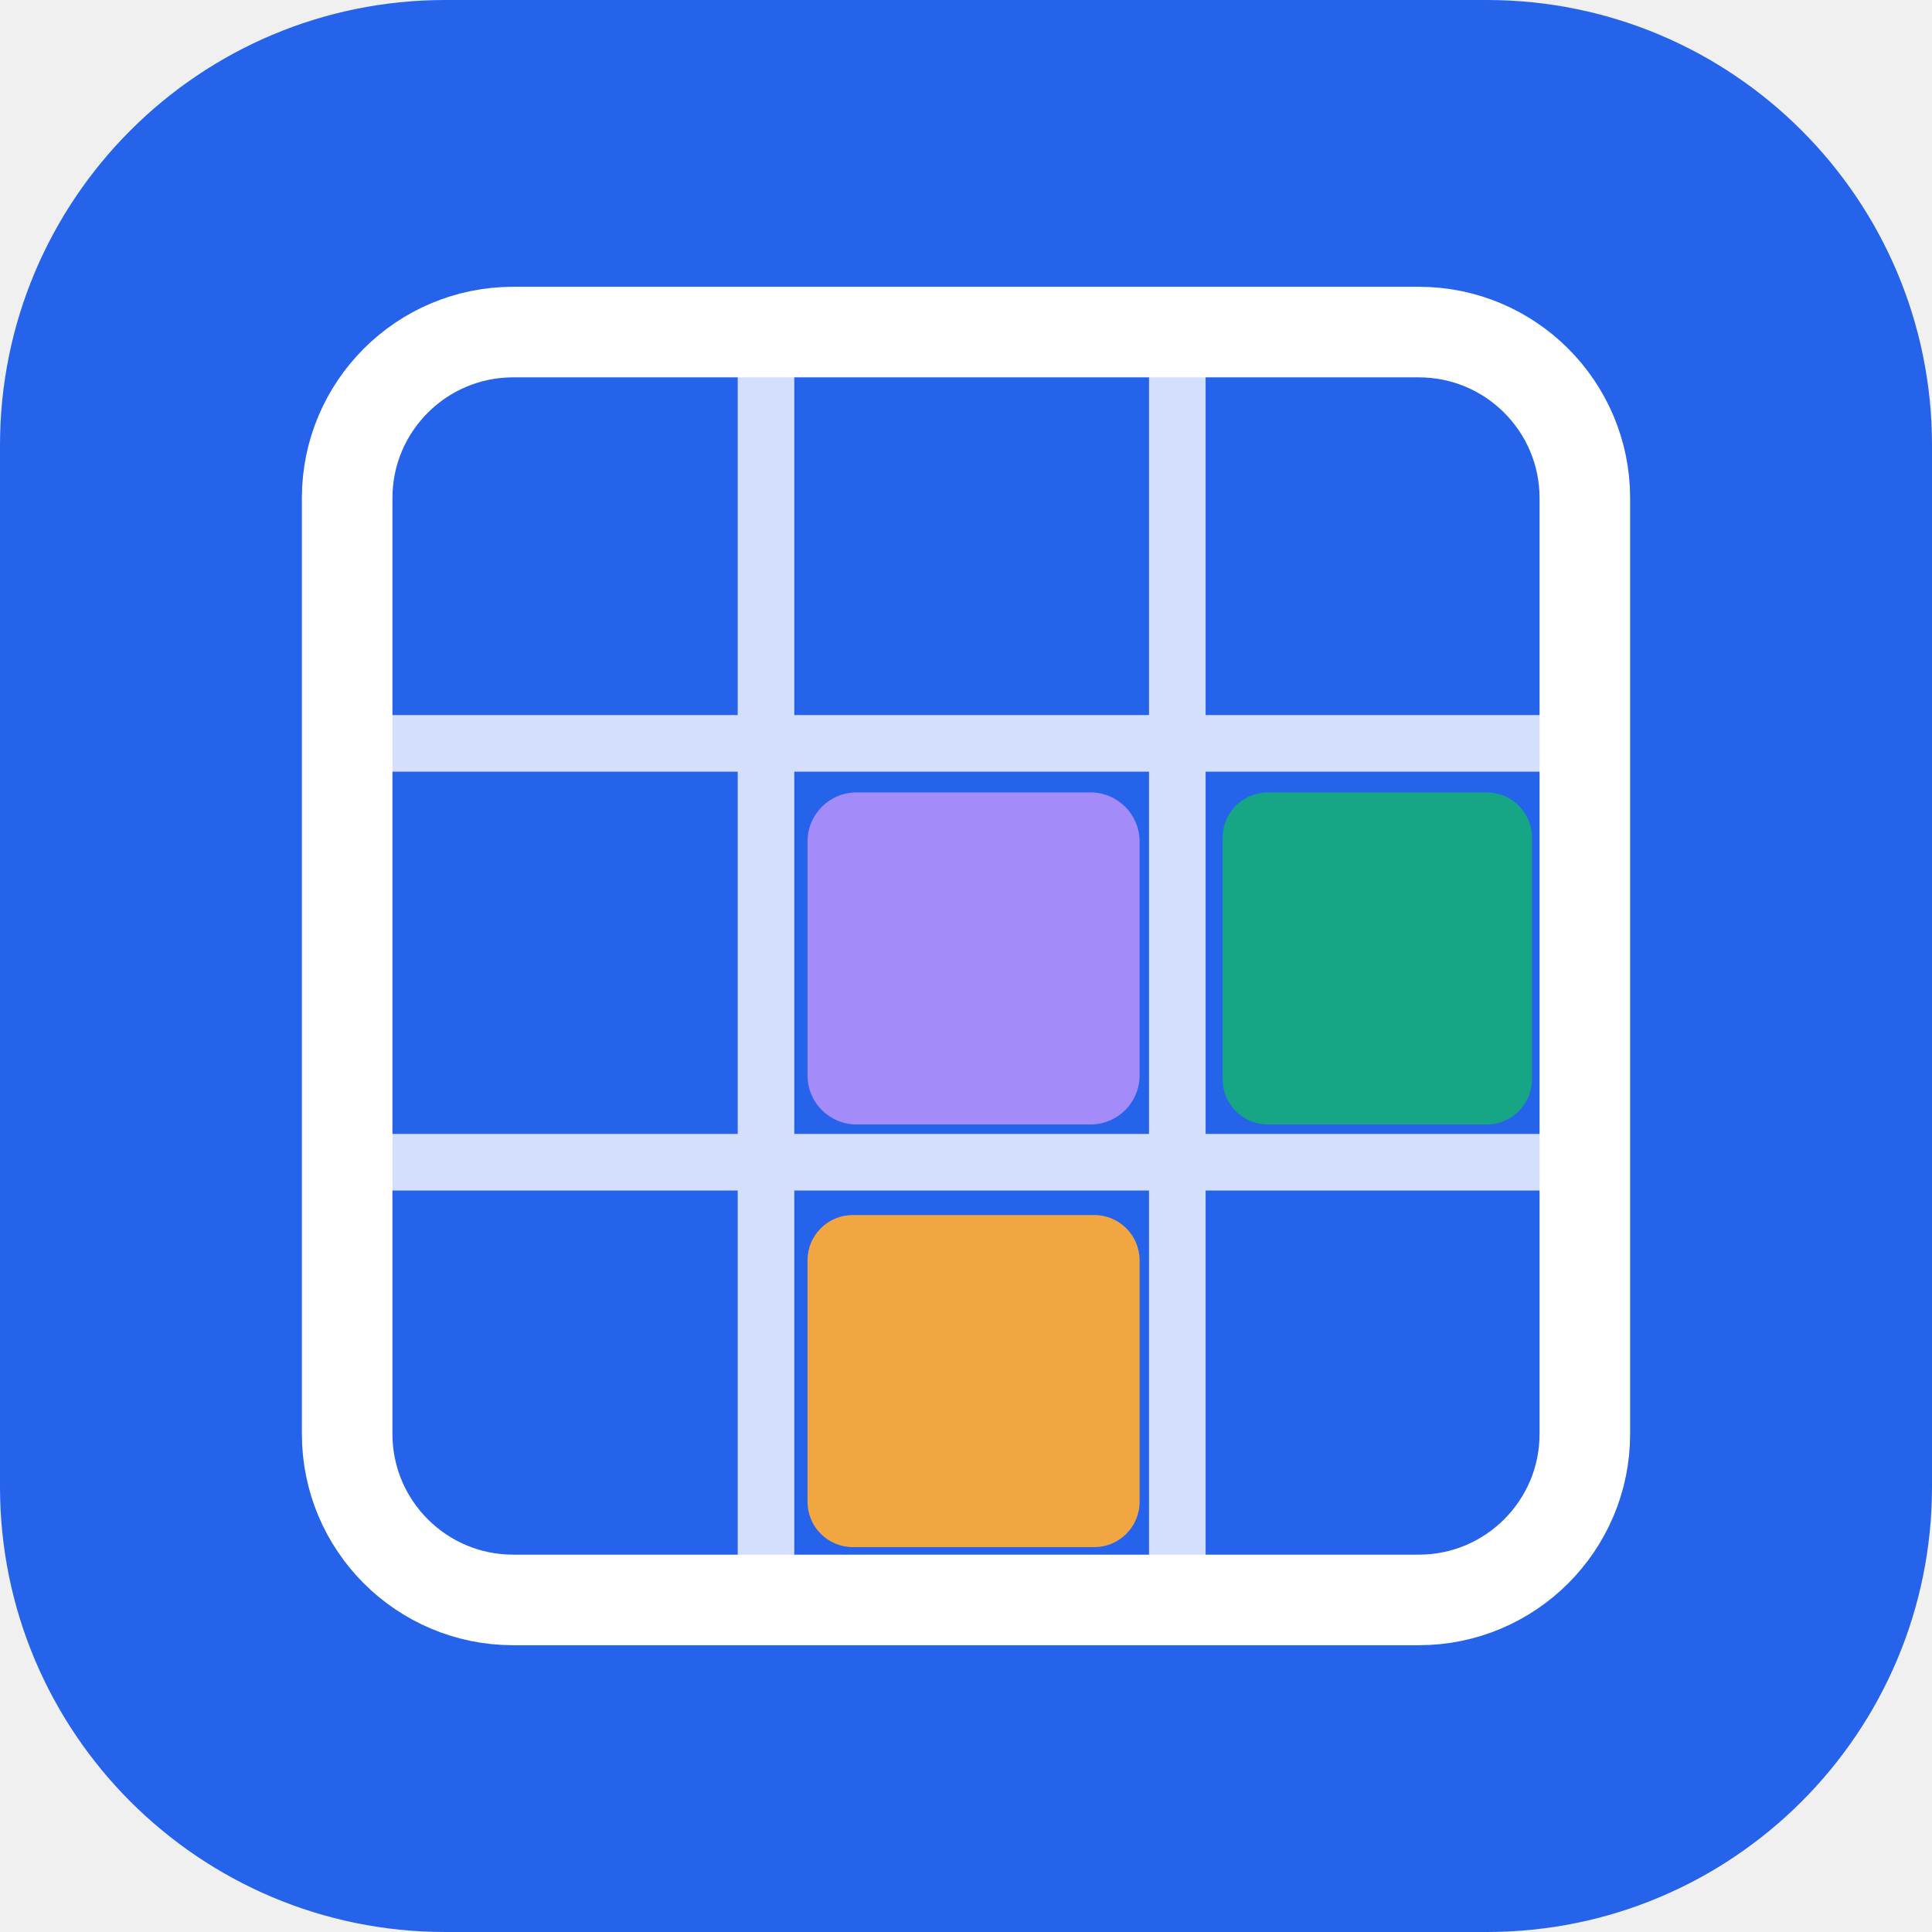
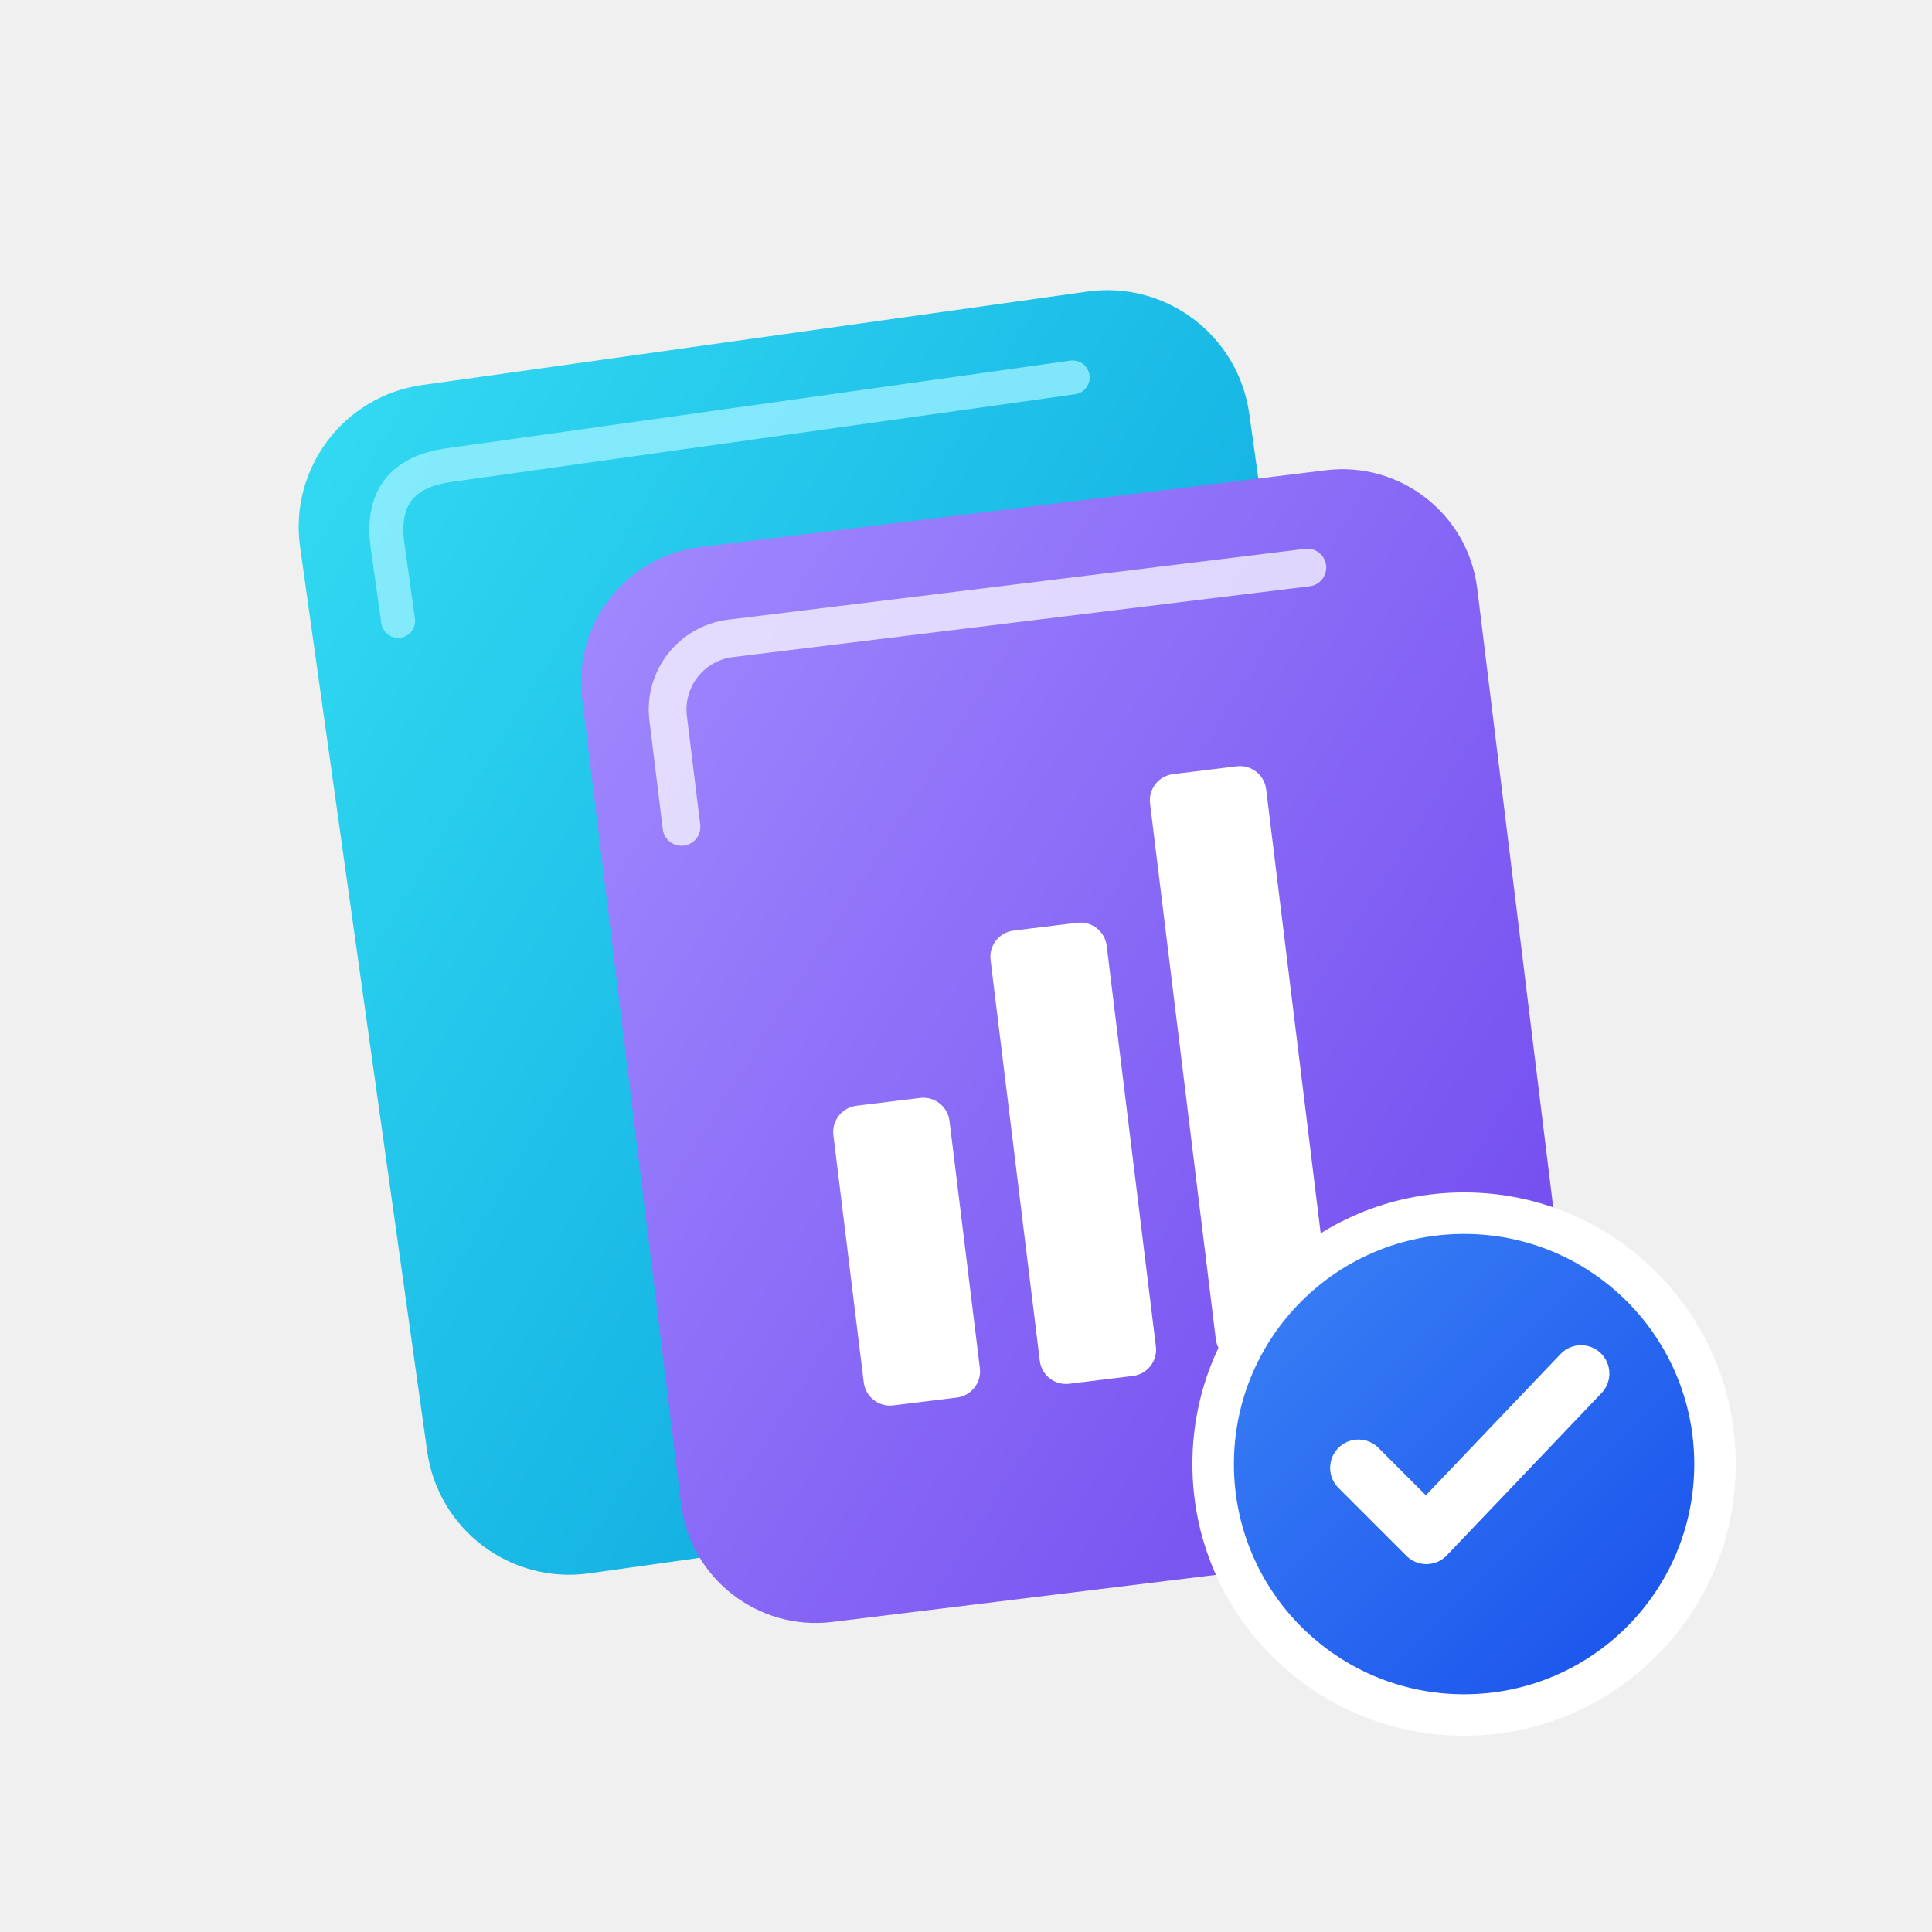
<svg xmlns="http://www.w3.org/2000/svg" width="512" height="512" viewBox="0 0 512 512">
-   <rect x="0" y="0" width="512" height="512" rx="118" fill="#2663EB" />
-   <rect x="92" y="88" width="328" height="336" rx="44" fill="none" stroke="#FFFFFF" stroke-width="24" />
-   <path d="M92 197H420 M92 308H420 M203 88V424 M312 88V424" stroke="#FFFFFF" stroke-opacity=".8" stroke-width="15" />
-   <rect x="214" y="210" width="88" height="88" rx="13" fill="#A48BFA" />
-   <rect x="324" y="210" width="82" height="88" rx="12" fill="#16A585" />
-   <rect x="214" y="322" width="88" height="88" rx="12" fill="#F2A642" />
+   <defs>
+     <linearGradient id="brandBlue" x1="0" y1="0" x2="1" y2="1">
+       <stop stop-color="#3B82F6" />
+       <stop offset="1" stop-color="#1850EB" />
+     </linearGradient>
+     <linearGradient id="cyanLayer" x1="0" y1="0" x2="1" y2="1">
+       <stop stop-color="#34DBF2" />
+       <stop offset="1" stop-color="#029BDB" />
+     </linearGradient>
+     <linearGradient id="purpleLayer" x1="0" y1="0" x2="1" y2="1">
+       <stop stop-color="#A18AFF" />
+       <stop offset="1" stop-color="#6E46ED" />
+     </linearGradient>
+     <linearGradient id="appBlue" x1="0" y1="0" x2="1" y2="1">
+       <stop stop-color="#428DFF" />
+       <stop offset=".55" stop-color="#2563EB" />
+       <stop offset="1" stop-color="#153EC5" />
+     </linearGradient>
+     <linearGradient id="tileBg" x1="0" y1="0" x2="1" y2="1">
+       <stop stop-color="#FFFFFF" />
+       <stop offset="1" stop-color="#F3F6FD" />
+     </linearGradient>
+     <linearGradient id="lightBlue" x1="0" y1="0" x2="1" y2="1">
+       <stop stop-color="#5CA6FF" />
+       <stop offset="1" stop-color="#2563EB" />
+     </linearGradient>
+   </defs>
+   <g>
+     <g transform="rotate(-8 228 217)">
+       <rect x="91" y="87" width="254" height="318" rx="38" fill="url(#cyanLayer)" />
+       <path d="M114 148v-20q0-19 19-19h167" stroke="#99F0FF" stroke-width="9" opacity=".8" fill="none" stroke-linecap="round" />
+     </g>
+     <g transform="rotate(-7 282 249)">
+       <rect x="163" y="134" width="239" height="287" rx="36" fill="url(#purpleLayer)" />
+       <path d="M185 207v-29a19 19 0 0 1 19-19h154" fill="none" stroke="white" stroke-opacity=".72" stroke-width="10" stroke-linecap="round" />
+       <rect x="215" y="286" width="31" height="80" rx="7" fill="white" />
+       <rect x="262" y="245" width="31" height="121" rx="7" fill="white" />
+       <rect x="309" y="209" width="31" height="157" rx="7" fill="white" />
+     </g>
+     <circle cx="388" cy="388" r="72" fill="white" />
+     <circle cx="388" cy="388" r="61" fill="url(#brandBlue)" />
+     <path d="m360 389 18 18 41-43" fill="none" stroke="white" stroke-width="15" stroke-linecap="round" stroke-linejoin="round" />
+   </g>
</svg>
